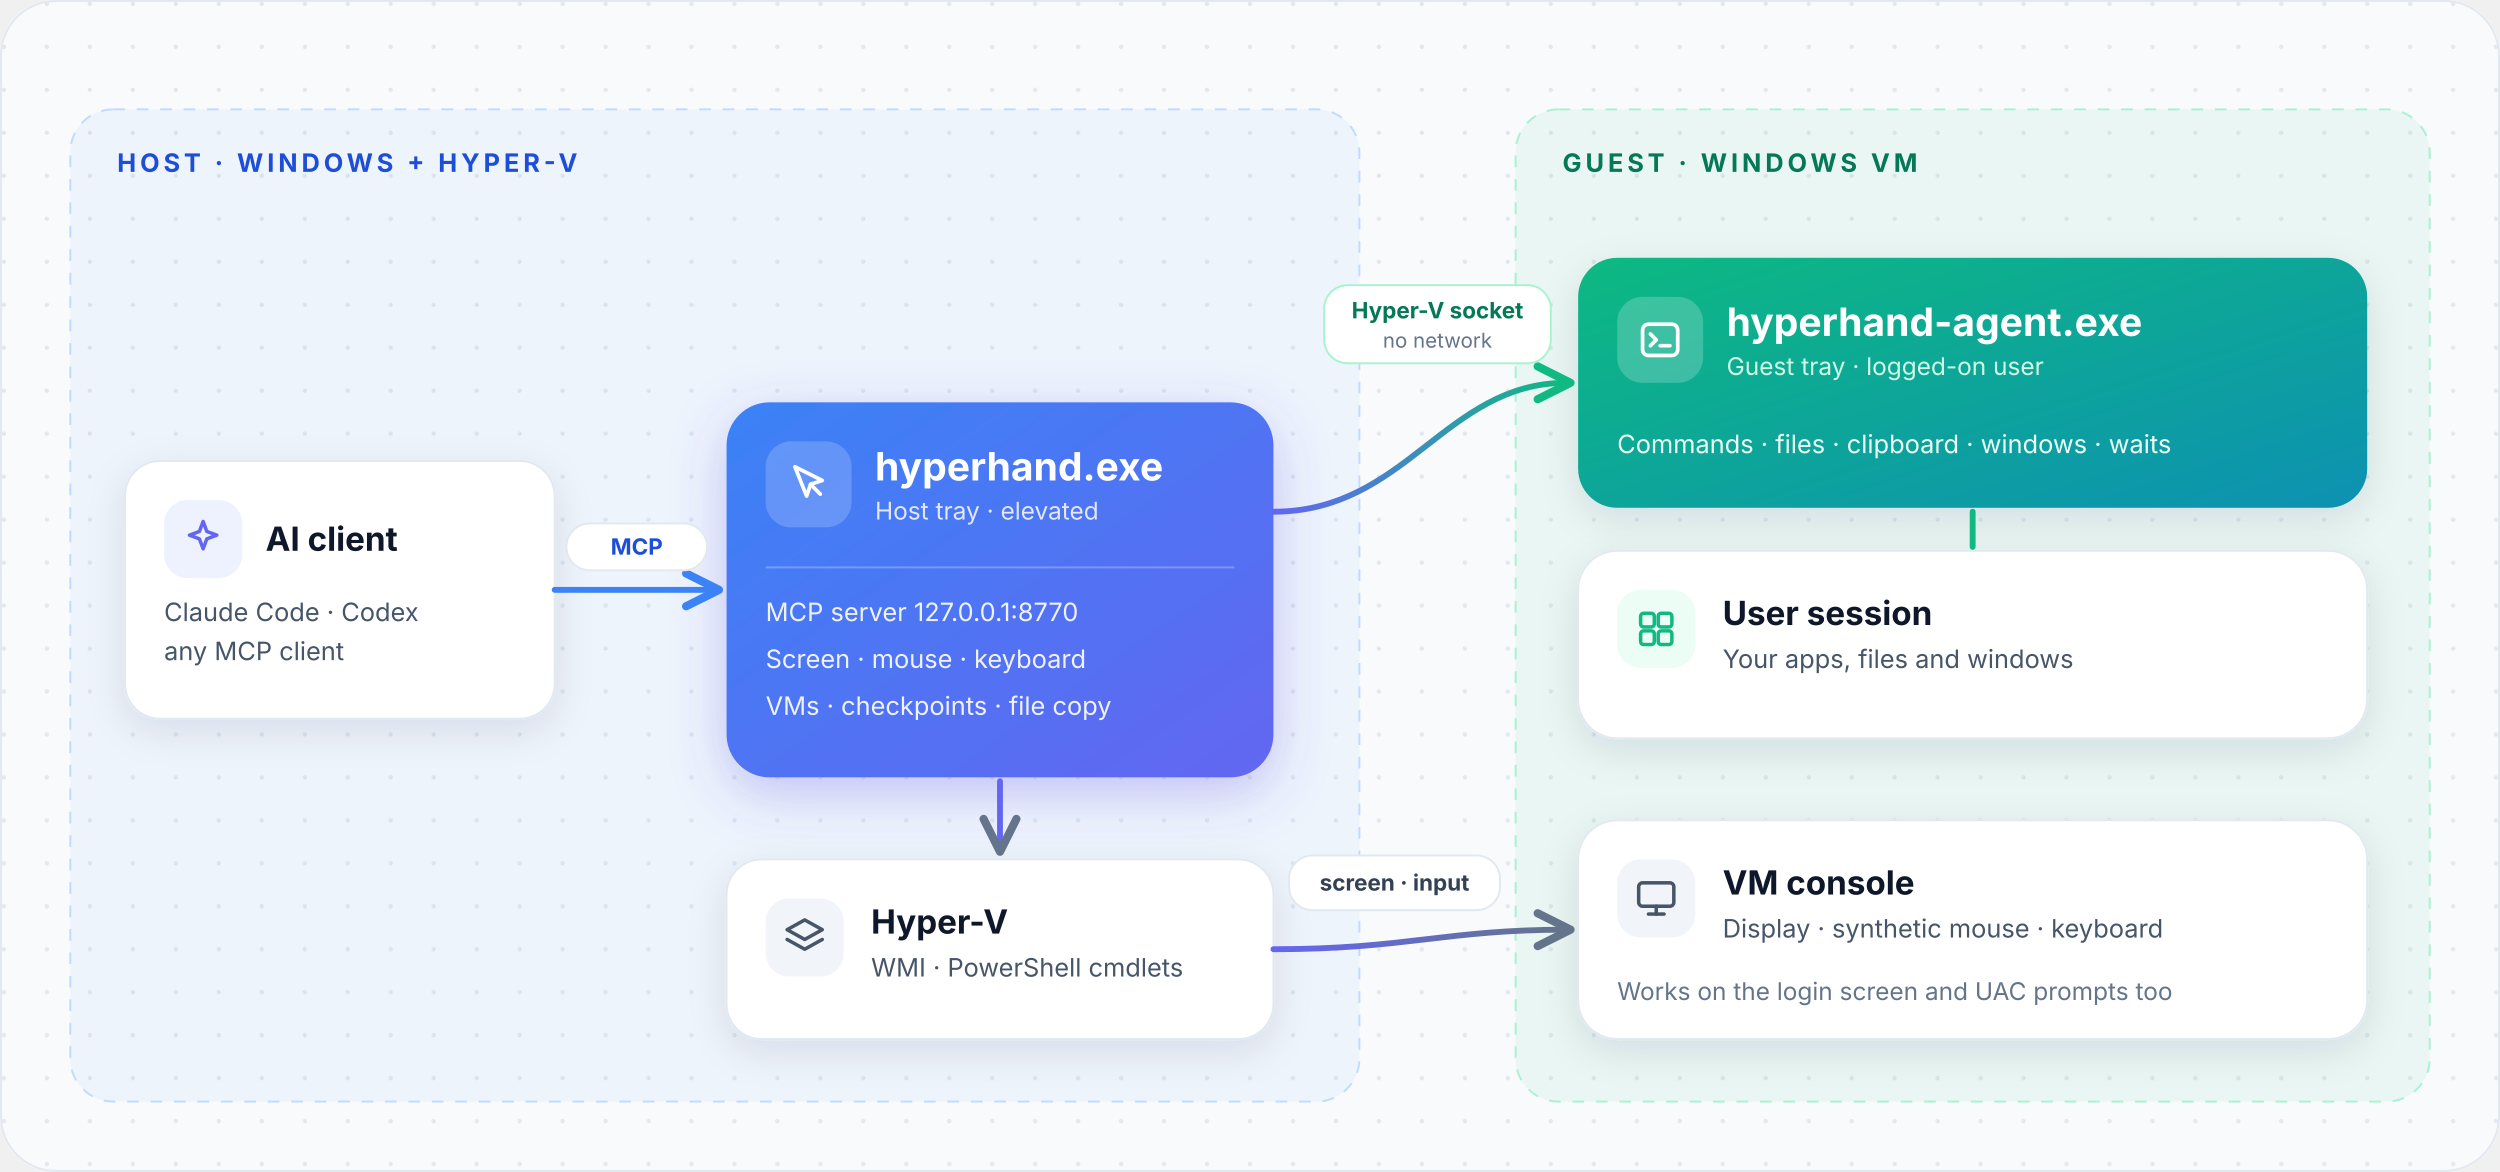
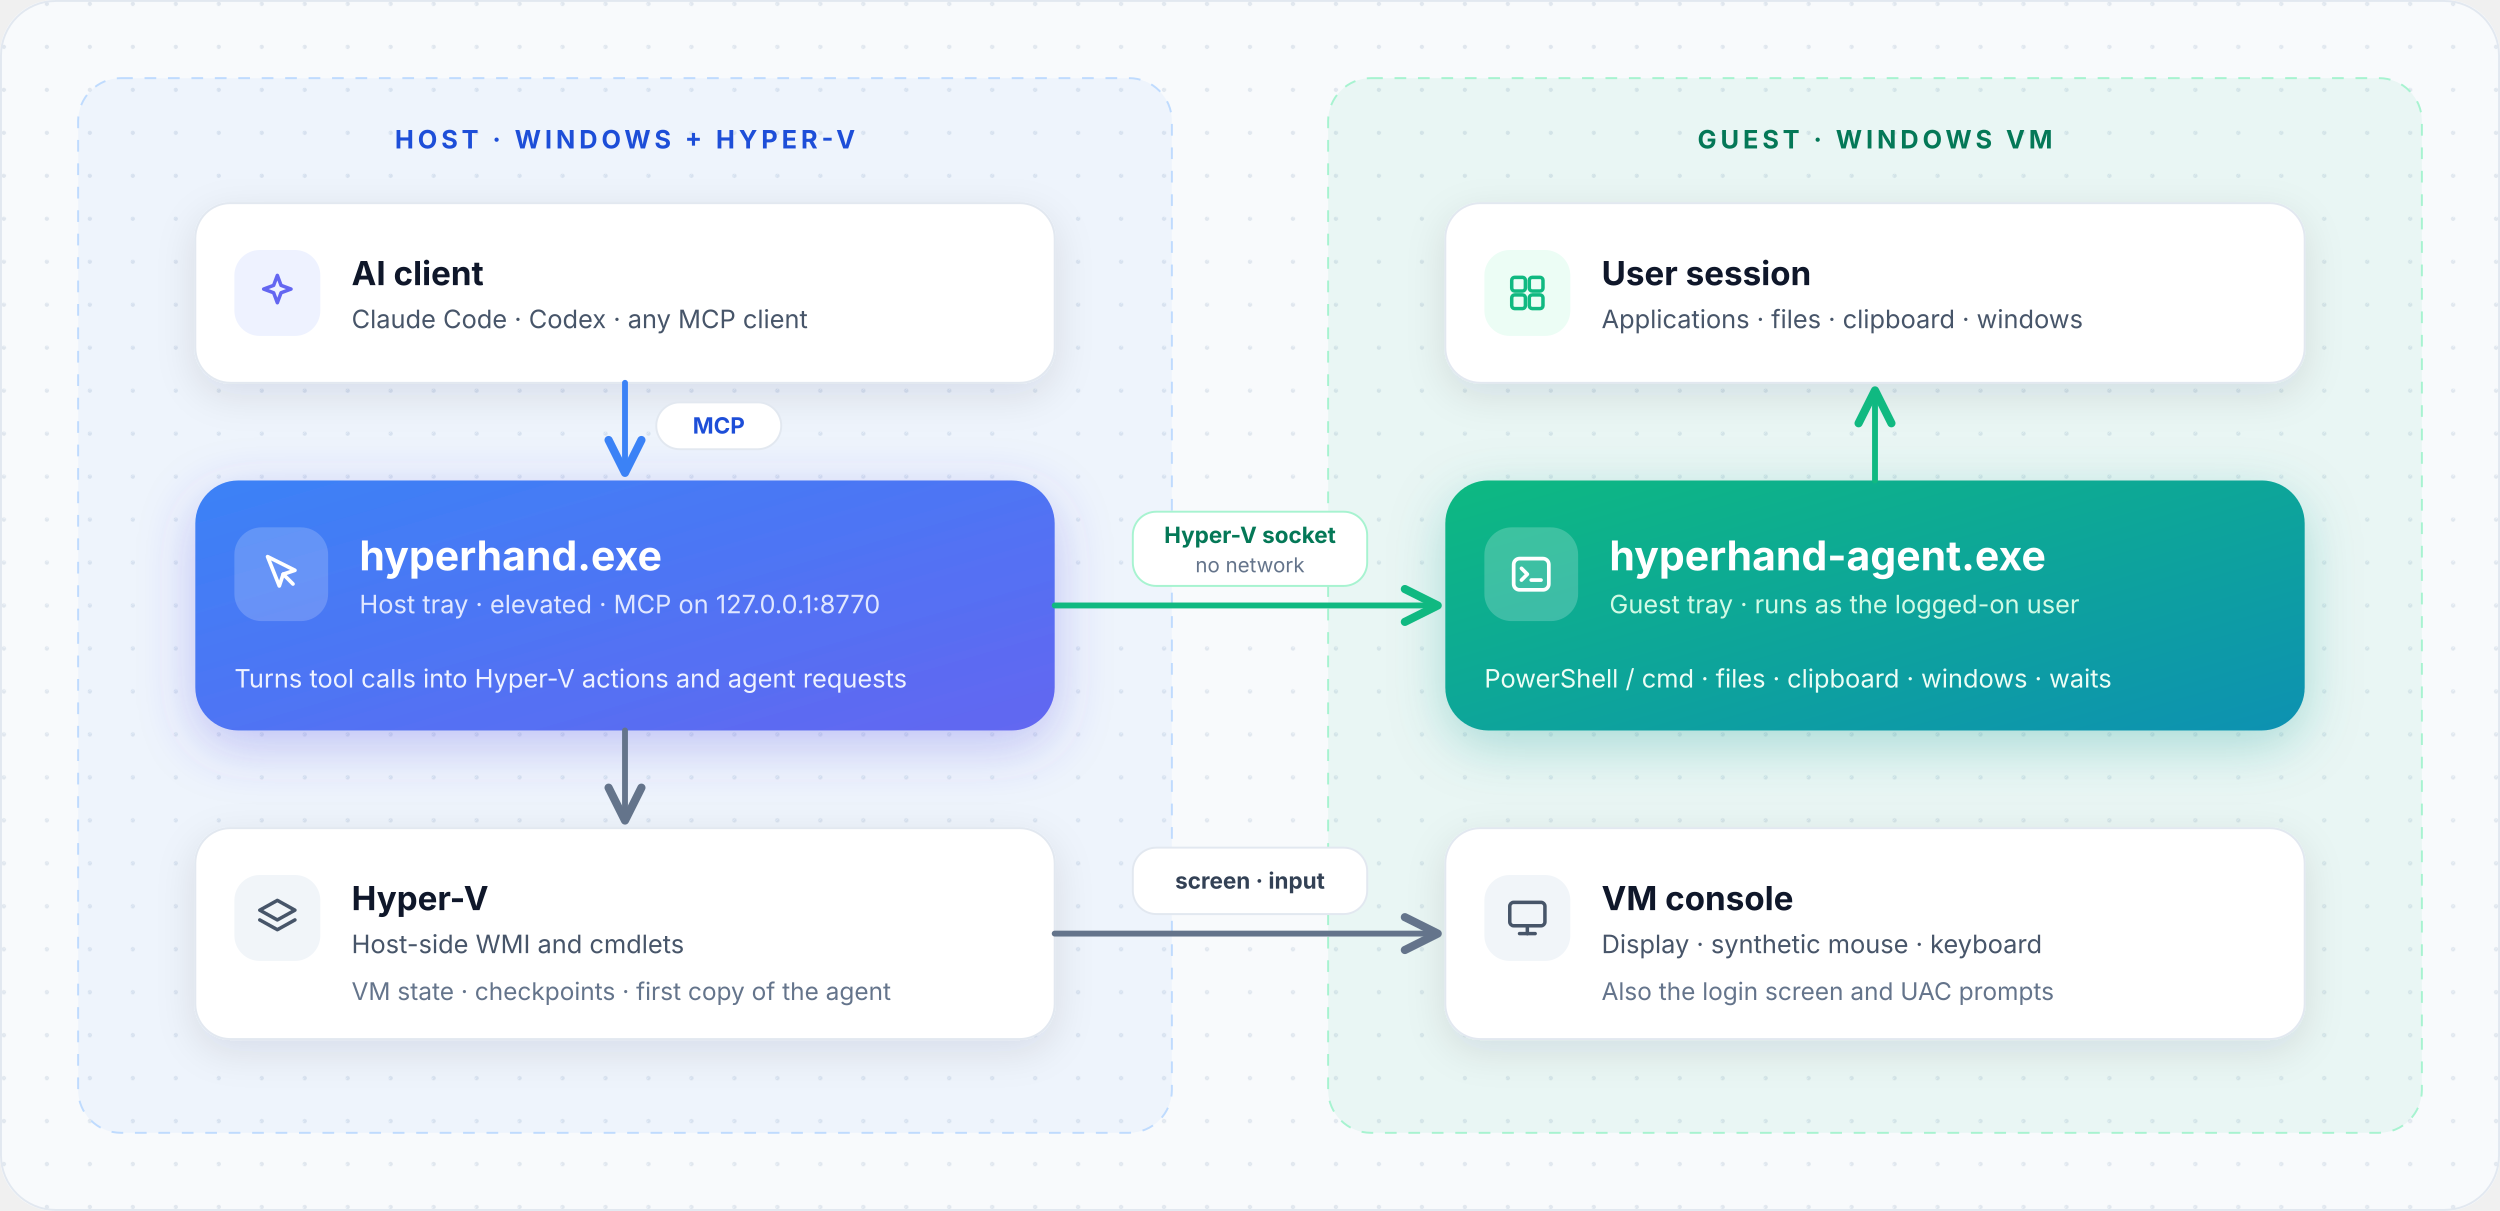
- <svg xmlns="http://www.w3.org/2000/svg" viewBox="0 0 1280 600" width="1280" height="600" font-family="'Segoe UI', Inter, system-ui, -apple-system, Helvetica, Arial, sans-serif">
+ <svg xmlns="http://www.w3.org/2000/svg" viewBox="0 0 1280 620" width="1280" height="620" font-family="'Segoe UI', Inter, system-ui, -apple-system, Helvetica, Arial, sans-serif">
  <defs>
    <pattern id="dots" width="22" height="22" patternUnits="userSpaceOnUse">
      <circle cx="2" cy="2" r="1.1" fill="#cbd5e1" />
    </pattern>
    <linearGradient id="hero" x1="0" y1="0" x2="1" y2="1">
      <stop offset="0" stop-color="#3b82f6" />
      <stop offset="1" stop-color="#6366f1" />
    </linearGradient>
    <linearGradient id="agent" x1="0" y1="0" x2="1" y2="1">
      <stop offset="0" stop-color="#10b981" />
      <stop offset="1" stop-color="#0891b2" />
    </linearGradient>
-     <linearGradient id="flowBlue" x1="0" y1="0" x2="1" y2="0">
-       <stop offset="0" stop-color="#94a3b8" />
-       <stop offset="1" stop-color="#3b82f6" />
-     </linearGradient>
-     <linearGradient id="flowGreen" x1="0" y1="0" x2="1" y2="0">
-       <stop offset="0" stop-color="#6366f1" />
-       <stop offset="1" stop-color="#10b981" />
-     </linearGradient>
-     <linearGradient id="flowSlate" x1="0" y1="0" x2="1" y2="0">
-       <stop offset="0" stop-color="#6366f1" />
-       <stop offset="1" stop-color="#64748b" />
-     </linearGradient>
    <filter id="soft" x="-20%" y="-20%" width="140%" height="160%">
      <feDropShadow dx="0" dy="6" stdDeviation="10" flood-color="#0f172a" flood-opacity="0.10" />
    </filter>
    <filter id="glow" x="-30%" y="-30%" width="160%" height="180%">
      <feDropShadow dx="0" dy="8" stdDeviation="14" flood-color="#4f46e5" flood-opacity="0.30" />
    </filter>
-     <marker id="tip" viewBox="0 0 10 10" refX="8" refY="5" markerWidth="7" markerHeight="7" orient="auto">
+     <filter id="glowG" x="-30%" y="-30%" width="160%" height="180%">
+       <feDropShadow dx="0" dy="8" stdDeviation="14" flood-color="#0d9488" flood-opacity="0.28" />
+     </filter>
+     <marker id="tipB" viewBox="0 0 10 10" refX="8" refY="5" markerWidth="7" markerHeight="7" orient="auto">
      <path d="M1,1 L9,5 L1,9" fill="none" stroke="#3b82f6" stroke-width="2" stroke-linecap="round" stroke-linejoin="round" />
    </marker>
    <marker id="tipG" viewBox="0 0 10 10" refX="8" refY="5" markerWidth="7" markerHeight="7" orient="auto">
      <path d="M1,1 L9,5 L1,9" fill="none" stroke="#10b981" stroke-width="2" stroke-linecap="round" stroke-linejoin="round" />
    </marker>
    <marker id="tipS" viewBox="0 0 10 10" refX="8" refY="5" markerWidth="7" markerHeight="7" orient="auto">
      <path d="M1,1 L9,5 L1,9" fill="none" stroke="#64748b" stroke-width="2" stroke-linecap="round" stroke-linejoin="round" />
    </marker>
  </defs>
-   <rect width="1280" height="600" rx="28" fill="#f8fafc" />
-   <rect width="1280" height="600" rx="28" fill="url(#dots)" opacity="0.55" />
-   <rect x="0.5" y="0.5" width="1279" height="599" rx="28" fill="none" stroke="#e2e8f0" />
-   <rect x="36" y="56" width="660" height="508" rx="22" fill="#3b82f6" fill-opacity="0.05" stroke="#bfdbfe" stroke-dasharray="6 6" />
-   <text x="60" y="88" font-size="13" font-weight="700" letter-spacing="2" fill="#1d4ed8">HOST · WINDOWS + HYPER-V</text>
-   <rect x="776" y="56" width="468" height="508" rx="22" fill="#10b981" fill-opacity="0.06" stroke="#a7f3d0" stroke-dasharray="6 6" />
-   <text x="800" y="88" font-size="13" font-weight="700" letter-spacing="2" fill="#047857">GUEST · WINDOWS VM</text>
+   <rect width="1280" height="620" rx="28" fill="#f8fafc" />
+   <rect width="1280" height="620" rx="28" fill="url(#dots)" opacity="0.55" />
+   <rect x="0.5" y="0.5" width="1279" height="619" rx="28" fill="none" stroke="#e2e8f0" />
+   <rect x="40" y="40" width="560" height="540" rx="22" fill="#3b82f6" fill-opacity="0.05" stroke="#bfdbfe" stroke-dasharray="6 6" />
+   <text x="320" y="76" text-anchor="middle" font-size="13" font-weight="700" letter-spacing="2" fill="#1d4ed8">HOST · WINDOWS + HYPER-V</text>
+   <rect x="680" y="40" width="560" height="540" rx="22" fill="#10b981" fill-opacity="0.06" stroke="#a7f3d0" stroke-dasharray="6 6" />
+   <text x="960" y="76" text-anchor="middle" font-size="13" font-weight="700" letter-spacing="2" fill="#047857">GUEST · WINDOWS VM</text>
  <g filter="url(#soft)">
-     <rect x="64" y="236" width="220" height="132" rx="18" fill="#ffffff" stroke="#e2e8f0" />
+     <rect x="100" y="104" width="440" height="92" rx="18" fill="#ffffff" stroke="#e2e8f0" />
  </g>
-   <rect x="84" y="256" width="40" height="40" rx="12" fill="#eef2ff" />
-   <g transform="translate(92,264) scale(1)" fill="none" stroke="#6366f1" stroke-width="1.8" stroke-linecap="round" stroke-linejoin="round">
+   <rect x="120" y="128" width="44" height="44" rx="13" fill="#eef2ff" />
+   <g transform="translate(130,138)" fill="none" stroke="#6366f1" stroke-width="1.8" stroke-linecap="round" stroke-linejoin="round">
    <path d="M12 3l1.9 5.1L19 10l-5.1 1.9L12 17l-1.9-5.1L5 10l5.1-1.9z" />
  </g>
-   <text x="136" y="282" font-size="17" font-weight="650" fill="#0f172a">AI client</text>
-   <text x="84" y="318" font-size="13" fill="#475569">Claude Code · Codex</text>
-   <text x="84" y="338" font-size="13" fill="#475569">any MCP client</text>
-   <g filter="url(#glow)">
-     <rect x="372" y="206" width="280" height="192" rx="22" fill="url(#hero)" />
+   <text x="180" y="146" font-size="17" font-weight="650" fill="#0f172a">AI client</text>
+   <text x="180" y="168" font-size="13" fill="#475569">Claude Code · Codex · any MCP client</text>
+   <g filter="url(#soft)">
+     <rect x="740" y="104" width="440" height="92" rx="18" fill="#ffffff" stroke="#e2e8f0" />
  </g>
-   <rect x="392" y="226" width="44" height="44" rx="13" fill="#ffffff" fill-opacity="0.18" />
-   <g transform="translate(402,236)" fill="none" stroke="#ffffff" stroke-width="1.9" stroke-linecap="round" stroke-linejoin="round">
-     <path d="M5 3l14 7-6 2-2 6z" />
-     <path d="M13 12l5 5" />
-   </g>
-   <text x="448" y="246" font-size="20" font-weight="700" fill="#ffffff">hyperhand.exe</text>
-   <text x="448" y="266" font-size="12.5" fill="#e0e7ff">Host tray · elevated</text>
-   <rect x="392" y="290" width="240" height="1" fill="#ffffff" fill-opacity="0.25" />
-   <text x="392" y="318" font-size="13" fill="#eef2ff">MCP server  127.0.0.1:8770</text>
-   <text x="392" y="342" font-size="13" fill="#eef2ff">Screen · mouse · keyboard</text>
-   <text x="392" y="366" font-size="13" fill="#eef2ff">VMs · checkpoints · file copy</text>
-   <path d="M284 302 L366 302" fill="none" stroke="#3b82f6" stroke-width="3" stroke-linecap="round" marker-end="url(#tip)" />
-   <rect x="290" y="268" width="72" height="24" rx="12" fill="#ffffff" stroke="#e2e8f0" />
-   <text x="326" y="284" text-anchor="middle" font-size="11.5" font-weight="650" fill="#1d4ed8">MCP</text>
-   <g filter="url(#soft)">
-     <rect x="808" y="132" width="404" height="128" rx="20" fill="url(#agent)" />
-   </g>
-   <rect x="828" y="152" width="44" height="44" rx="13" fill="#ffffff" fill-opacity="0.2" />
-   <g transform="translate(838,162)" fill="none" stroke="#ffffff" stroke-width="1.9" stroke-linecap="round" stroke-linejoin="round">
-     <rect x="3" y="4" width="18" height="16" rx="3" />
-     <path d="M7 9l3 3-3 3" />
-     <path d="M12 15h5" />
-   </g>
-   <text x="884" y="172" font-size="20" font-weight="700" fill="#ffffff">hyperhand-agent.exe</text>
-   <text x="884" y="192" font-size="12.5" fill="#d1fae5">Guest tray · logged-on user</text>
-   <text x="828" y="232" font-size="13" fill="#ecfdf5">Commands · files · clipboard · windows · waits</text>
-   <g filter="url(#soft)">
-     <rect x="808" y="282" width="404" height="96" rx="20" fill="#ffffff" stroke="#e2e8f0" />
-   </g>
-   <rect x="828" y="302" width="40" height="40" rx="12" fill="#ecfdf5" />
-   <g transform="translate(836,310)" fill="none" stroke="#10b981" stroke-width="1.8" stroke-linecap="round" stroke-linejoin="round">
+   <rect x="760" y="128" width="44" height="44" rx="13" fill="#ecfdf5" />
+   <g transform="translate(770,138)" fill="none" stroke="#10b981" stroke-width="1.8" stroke-linecap="round" stroke-linejoin="round">
    <rect x="4" y="4" width="7" height="7" rx="1.5" />
    <rect x="13" y="4" width="7" height="7" rx="1.5" />
    <rect x="4" y="13" width="7" height="7" rx="1.5" />
    <rect x="13" y="13" width="7" height="7" rx="1.5" />
  </g>
-   <text x="882" y="320" font-size="17" font-weight="650" fill="#0f172a">User session</text>
-   <text x="882" y="342" font-size="13" fill="#475569">Your apps, files and windows</text>
-   <path d="M1010 262 L1010 280" stroke="#10b981" stroke-width="3" stroke-linecap="round" />
+   <text x="820" y="146" font-size="17" font-weight="650" fill="#0f172a">User session</text>
+   <text x="820" y="168" font-size="13" fill="#475569">Applications · files · clipboard · windows</text>
+   <g filter="url(#glow)">
+     <rect x="100" y="246" width="440" height="128" rx="22" fill="url(#hero)" />
+   </g>
+   <rect x="120" y="270" width="48" height="48" rx="14" fill="#ffffff" fill-opacity="0.18" />
+   <g transform="translate(132,282)" fill="none" stroke="#ffffff" stroke-width="1.9" stroke-linecap="round" stroke-linejoin="round">
+     <path d="M5 3l14 7-6 2-2 6z" />
+     <path d="M13 12l5 5" />
+   </g>
+   <text x="184" y="292" font-size="21" font-weight="700" fill="#ffffff">hyperhand.exe</text>
+   <text x="184" y="314" font-size="13" fill="#e0e7ff">Host tray · elevated · MCP on 127.0.0.1:8770</text>
+   <text x="120" y="352" font-size="13" fill="#eef2ff">Turns tool calls into Hyper-V actions and agent requests</text>
+   <g filter="url(#glowG)">
+     <rect x="740" y="246" width="440" height="128" rx="22" fill="url(#agent)" />
+   </g>
+   <rect x="760" y="270" width="48" height="48" rx="14" fill="#ffffff" fill-opacity="0.2" />
+   <g transform="translate(772,282)" fill="none" stroke="#ffffff" stroke-width="1.9" stroke-linecap="round" stroke-linejoin="round">
+     <rect x="3" y="4" width="18" height="16" rx="3" />
+     <path d="M7 9l3 3-3 3" />
+     <path d="M12 15h5" />
+   </g>
+   <text x="824" y="292" font-size="21" font-weight="700" fill="#ffffff">hyperhand-agent.exe</text>
+   <text x="824" y="314" font-size="13" fill="#d1fae5">Guest tray · runs as the logged-on user</text>
+   <text x="760" y="352" font-size="13" fill="#ecfdf5">PowerShell / cmd · files · clipboard · windows · waits</text>
  <g filter="url(#soft)">
-     <rect x="808" y="420" width="404" height="112" rx="20" fill="#ffffff" stroke="#e2e8f0" />
+     <rect x="100" y="424" width="440" height="108" rx="18" fill="#ffffff" stroke="#e2e8f0" />
  </g>
-   <rect x="828" y="440" width="40" height="40" rx="12" fill="#f1f5f9" />
-   <g transform="translate(836,448)" fill="none" stroke="#475569" stroke-width="1.8" stroke-linecap="round" stroke-linejoin="round">
+   <rect x="120" y="448" width="44" height="44" rx="13" fill="#f1f5f9" />
+   <g transform="translate(130,458)" fill="none" stroke="#475569" stroke-width="1.8" stroke-linecap="round" stroke-linejoin="round">
+     <path d="M12 3l9 5-9 5-9-5z" />
+     <path d="M3 13l9 5 9-5" />
+   </g>
+   <text x="180" y="466" font-size="17" font-weight="650" fill="#0f172a">Hyper-V</text>
+   <text x="180" y="488" font-size="13" fill="#475569">Host-side WMI and cmdlets</text>
+   <text x="180" y="512" font-size="12.5" fill="#64748b">VM state · checkpoints · first copy of the agent</text>
+   <g filter="url(#soft)">
+     <rect x="740" y="424" width="440" height="108" rx="18" fill="#ffffff" stroke="#e2e8f0" />
+   </g>
+   <rect x="760" y="448" width="44" height="44" rx="13" fill="#f1f5f9" />
+   <g transform="translate(770,458)" fill="none" stroke="#475569" stroke-width="1.8" stroke-linecap="round" stroke-linejoin="round">
    <rect x="3" y="4" width="18" height="12" rx="2" />
    <path d="M8 20h8" />
    <path d="M12 16v4" />
  </g>
-   <text x="882" y="458" font-size="17" font-weight="650" fill="#0f172a">VM console</text>
-   <text x="882" y="480" font-size="13" fill="#475569">Display · synthetic mouse · keyboard</text>
-   <text x="828" y="512" font-size="12.5" fill="#64748b">Works on the login screen and UAC prompts too</text>
-   <g filter="url(#soft)">
-     <rect x="372" y="440" width="280" height="92" rx="18" fill="#ffffff" stroke="#e2e8f0" />
-   </g>
-   <rect x="392" y="460" width="40" height="40" rx="12" fill="#f1f5f9" />
-   <g transform="translate(400,468)" fill="none" stroke="#475569" stroke-width="1.8" stroke-linecap="round" stroke-linejoin="round">
-     <path d="M12 3l9 5-9 5-9-5z" />
-     <path d="M3 13l9 5 9-5" />
-   </g>
-   <text x="446" y="478" font-size="17" font-weight="650" fill="#0f172a">Hyper-V</text>
-   <text x="446" y="500" font-size="13" fill="#475569">WMI · PowerShell cmdlets</text>
-   <path d="M512 400 L512 434" stroke="#6366f1" stroke-width="3" stroke-linecap="round" marker-end="url(#tipS)" />
-   <path d="M652 262 C720 262 740 196 802 196" fill="none" stroke="url(#flowGreen)" stroke-width="3" stroke-linecap="round" marker-end="url(#tipG)" />
-   <rect x="678" y="146" width="116" height="40" rx="12" fill="#ffffff" stroke="#a7f3d0" />
-   <text x="736" y="163" text-anchor="middle" font-size="11.5" font-weight="650" fill="#047857">Hyper-V socket</text>
-   <text x="736" y="178" text-anchor="middle" font-size="10.5" fill="#64748b">no network</text>
-   <path d="M652 486 C720 486 740 476 802 476" fill="none" stroke="url(#flowSlate)" stroke-width="3" stroke-linecap="round" marker-end="url(#tipS)" />
-   <rect x="660" y="438" width="108" height="28" rx="12" fill="#ffffff" stroke="#e2e8f0" />
-   <text x="714" y="456" text-anchor="middle" font-size="11.5" font-weight="650" fill="#334155">screen · input</text>
+   <text x="820" y="466" font-size="17" font-weight="650" fill="#0f172a">VM console</text>
+   <text x="820" y="488" font-size="13" fill="#475569">Display · synthetic mouse · keyboard</text>
+   <text x="820" y="512" font-size="12.5" fill="#64748b">Also the login screen and UAC prompts</text>
+   <path d="M320 196 L320 240" stroke="#3b82f6" stroke-width="3" stroke-linecap="round" marker-end="url(#tipB)" />
+   <rect x="336" y="206" width="64" height="24" rx="12" fill="#ffffff" stroke="#e2e8f0" />
+   <text x="368" y="222" text-anchor="middle" font-size="11.5" font-weight="650" fill="#1d4ed8">MCP</text>
+   <path d="M320 374 L320 418" stroke="#64748b" stroke-width="3" stroke-linecap="round" marker-end="url(#tipS)" />
+   <path d="M960 246 L960 202" stroke="#10b981" stroke-width="3" stroke-linecap="round" marker-end="url(#tipG)" />
+   <path d="M540 310 L734 310" stroke="#10b981" stroke-width="3" stroke-linecap="round" marker-end="url(#tipG)" />
+   <rect x="580" y="262" width="120" height="38" rx="12" fill="#ffffff" stroke="#a7f3d0" />
+   <text x="640" y="278" text-anchor="middle" font-size="11.5" font-weight="650" fill="#047857">Hyper-V socket</text>
+   <text x="640" y="293" text-anchor="middle" font-size="10.5" fill="#64748b">no network</text>
+   <path d="M540 478 L734 478" stroke="#64748b" stroke-width="3" stroke-linecap="round" marker-end="url(#tipS)" />
+   <rect x="580" y="434" width="120" height="34" rx="12" fill="#ffffff" stroke="#e2e8f0" />
+   <text x="640" y="455" text-anchor="middle" font-size="11.5" font-weight="650" fill="#334155">screen · input</text>
</svg>
